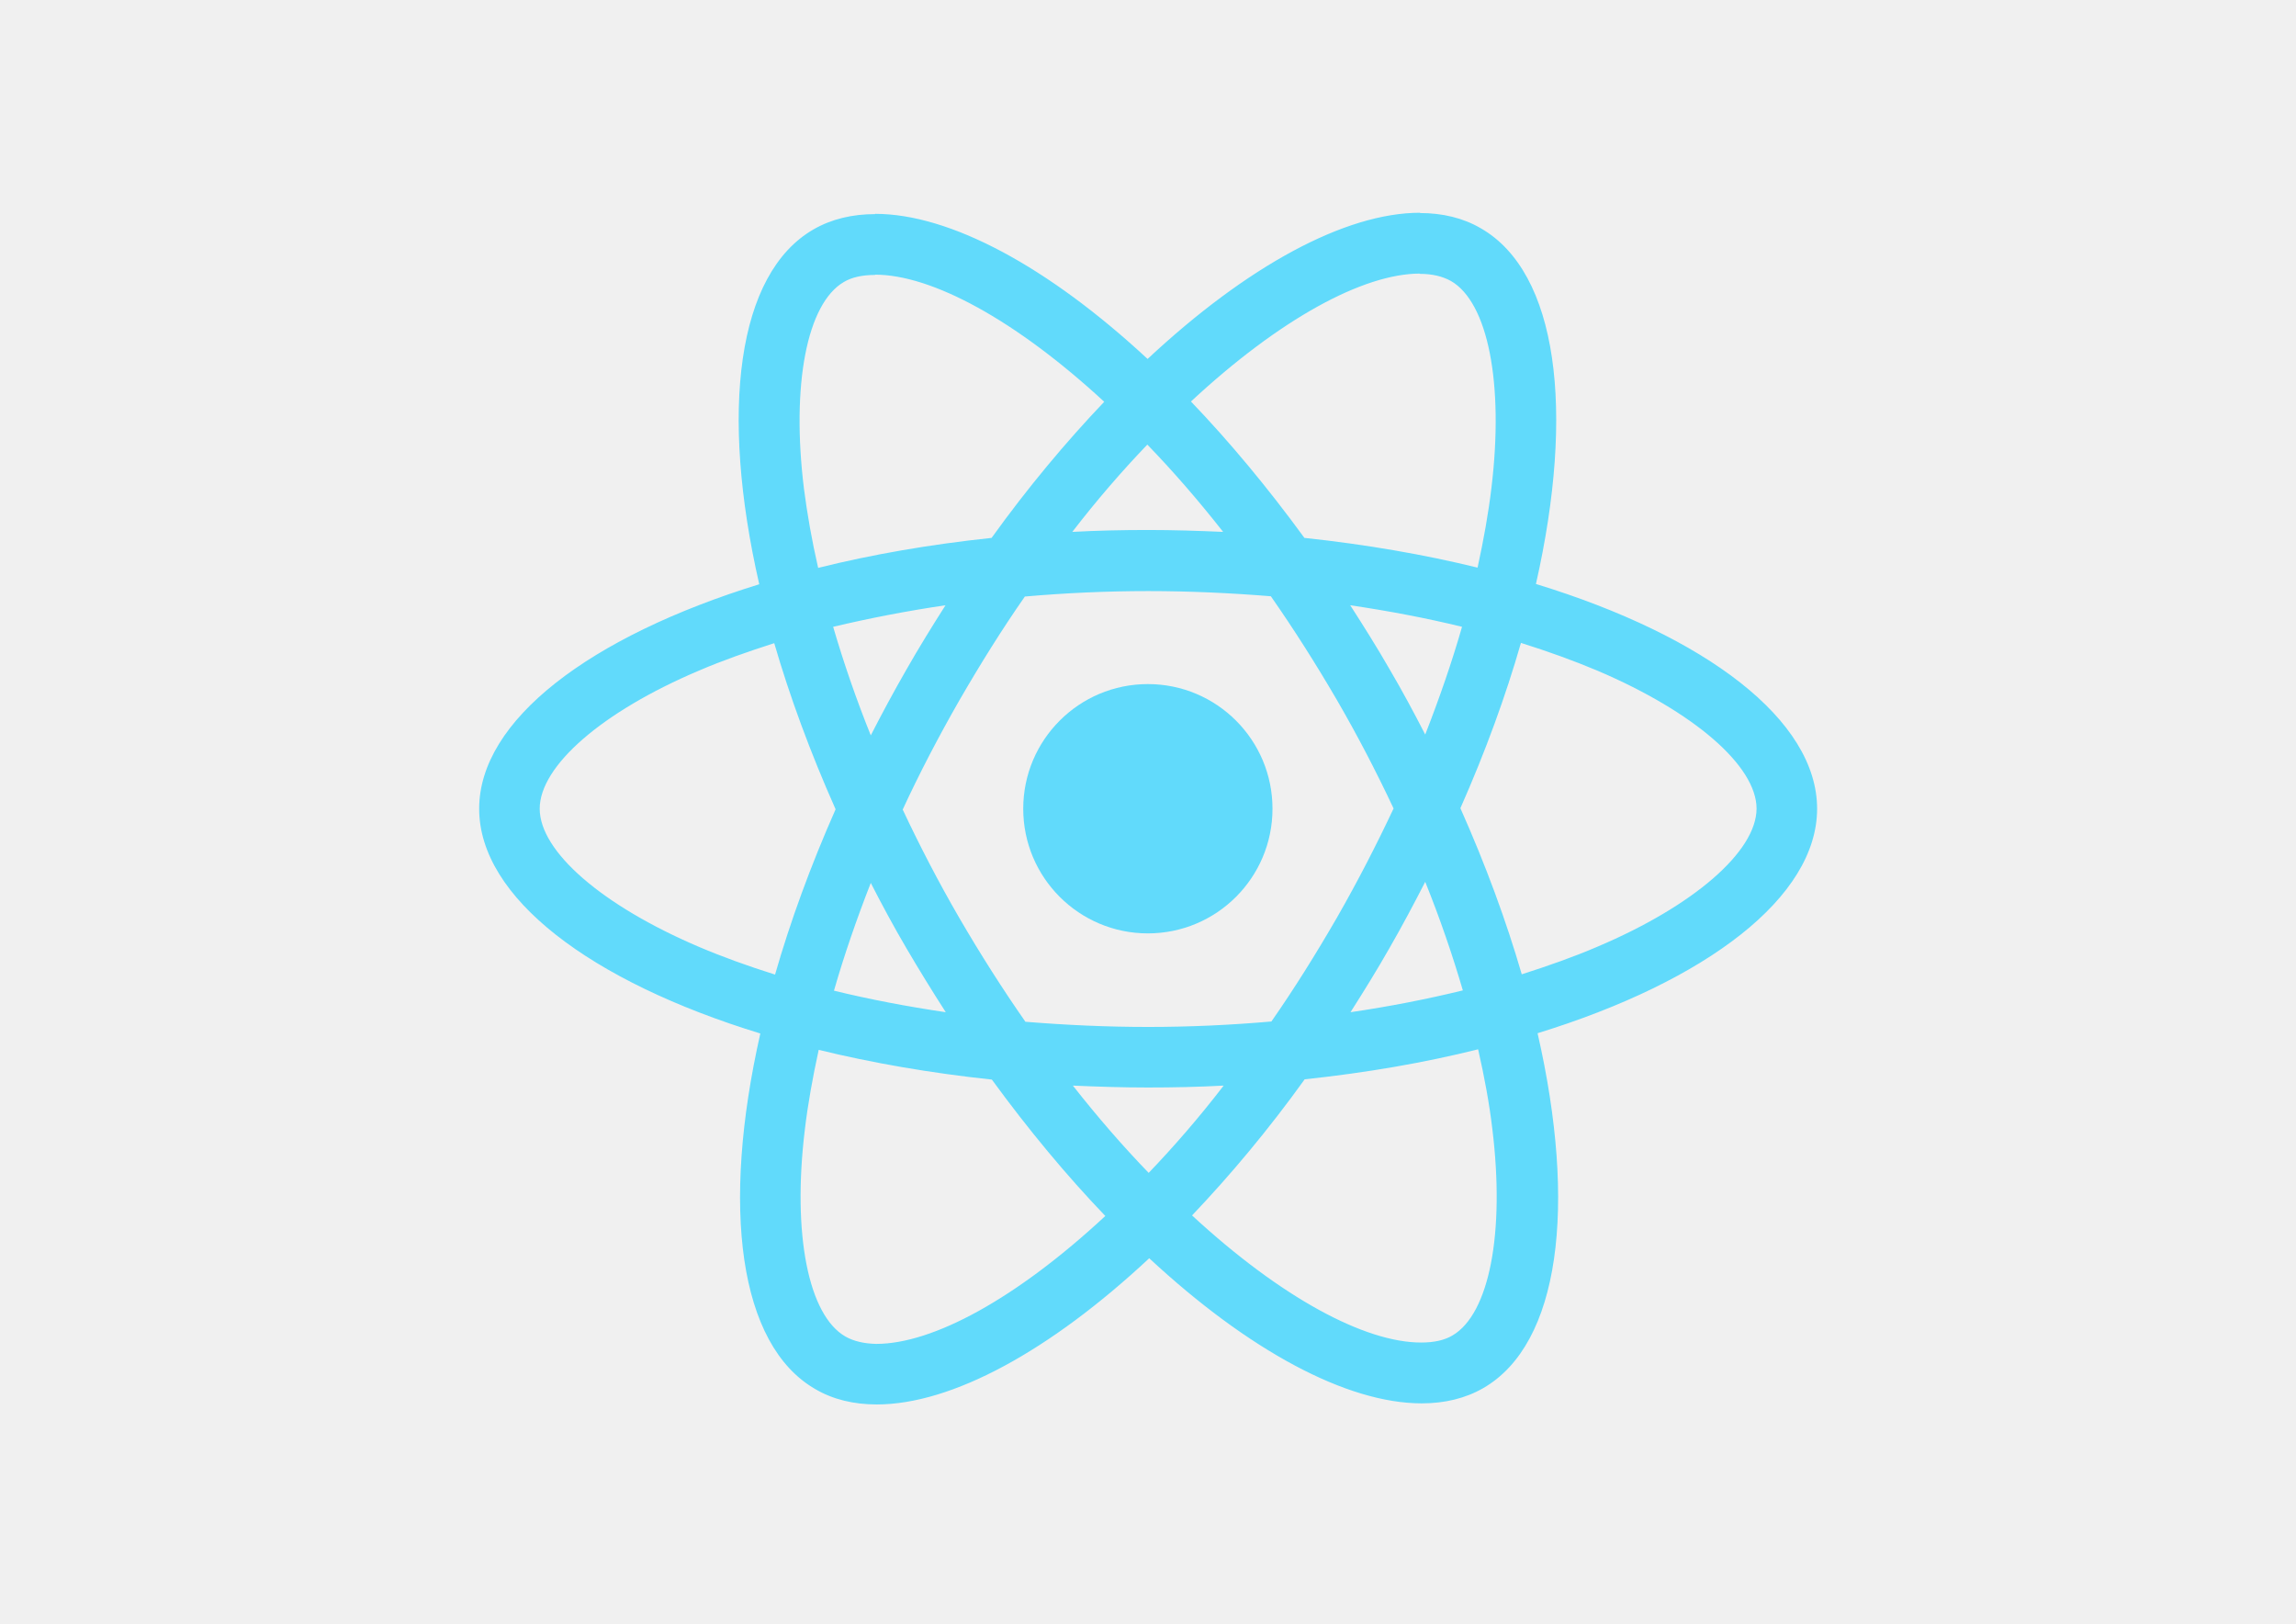
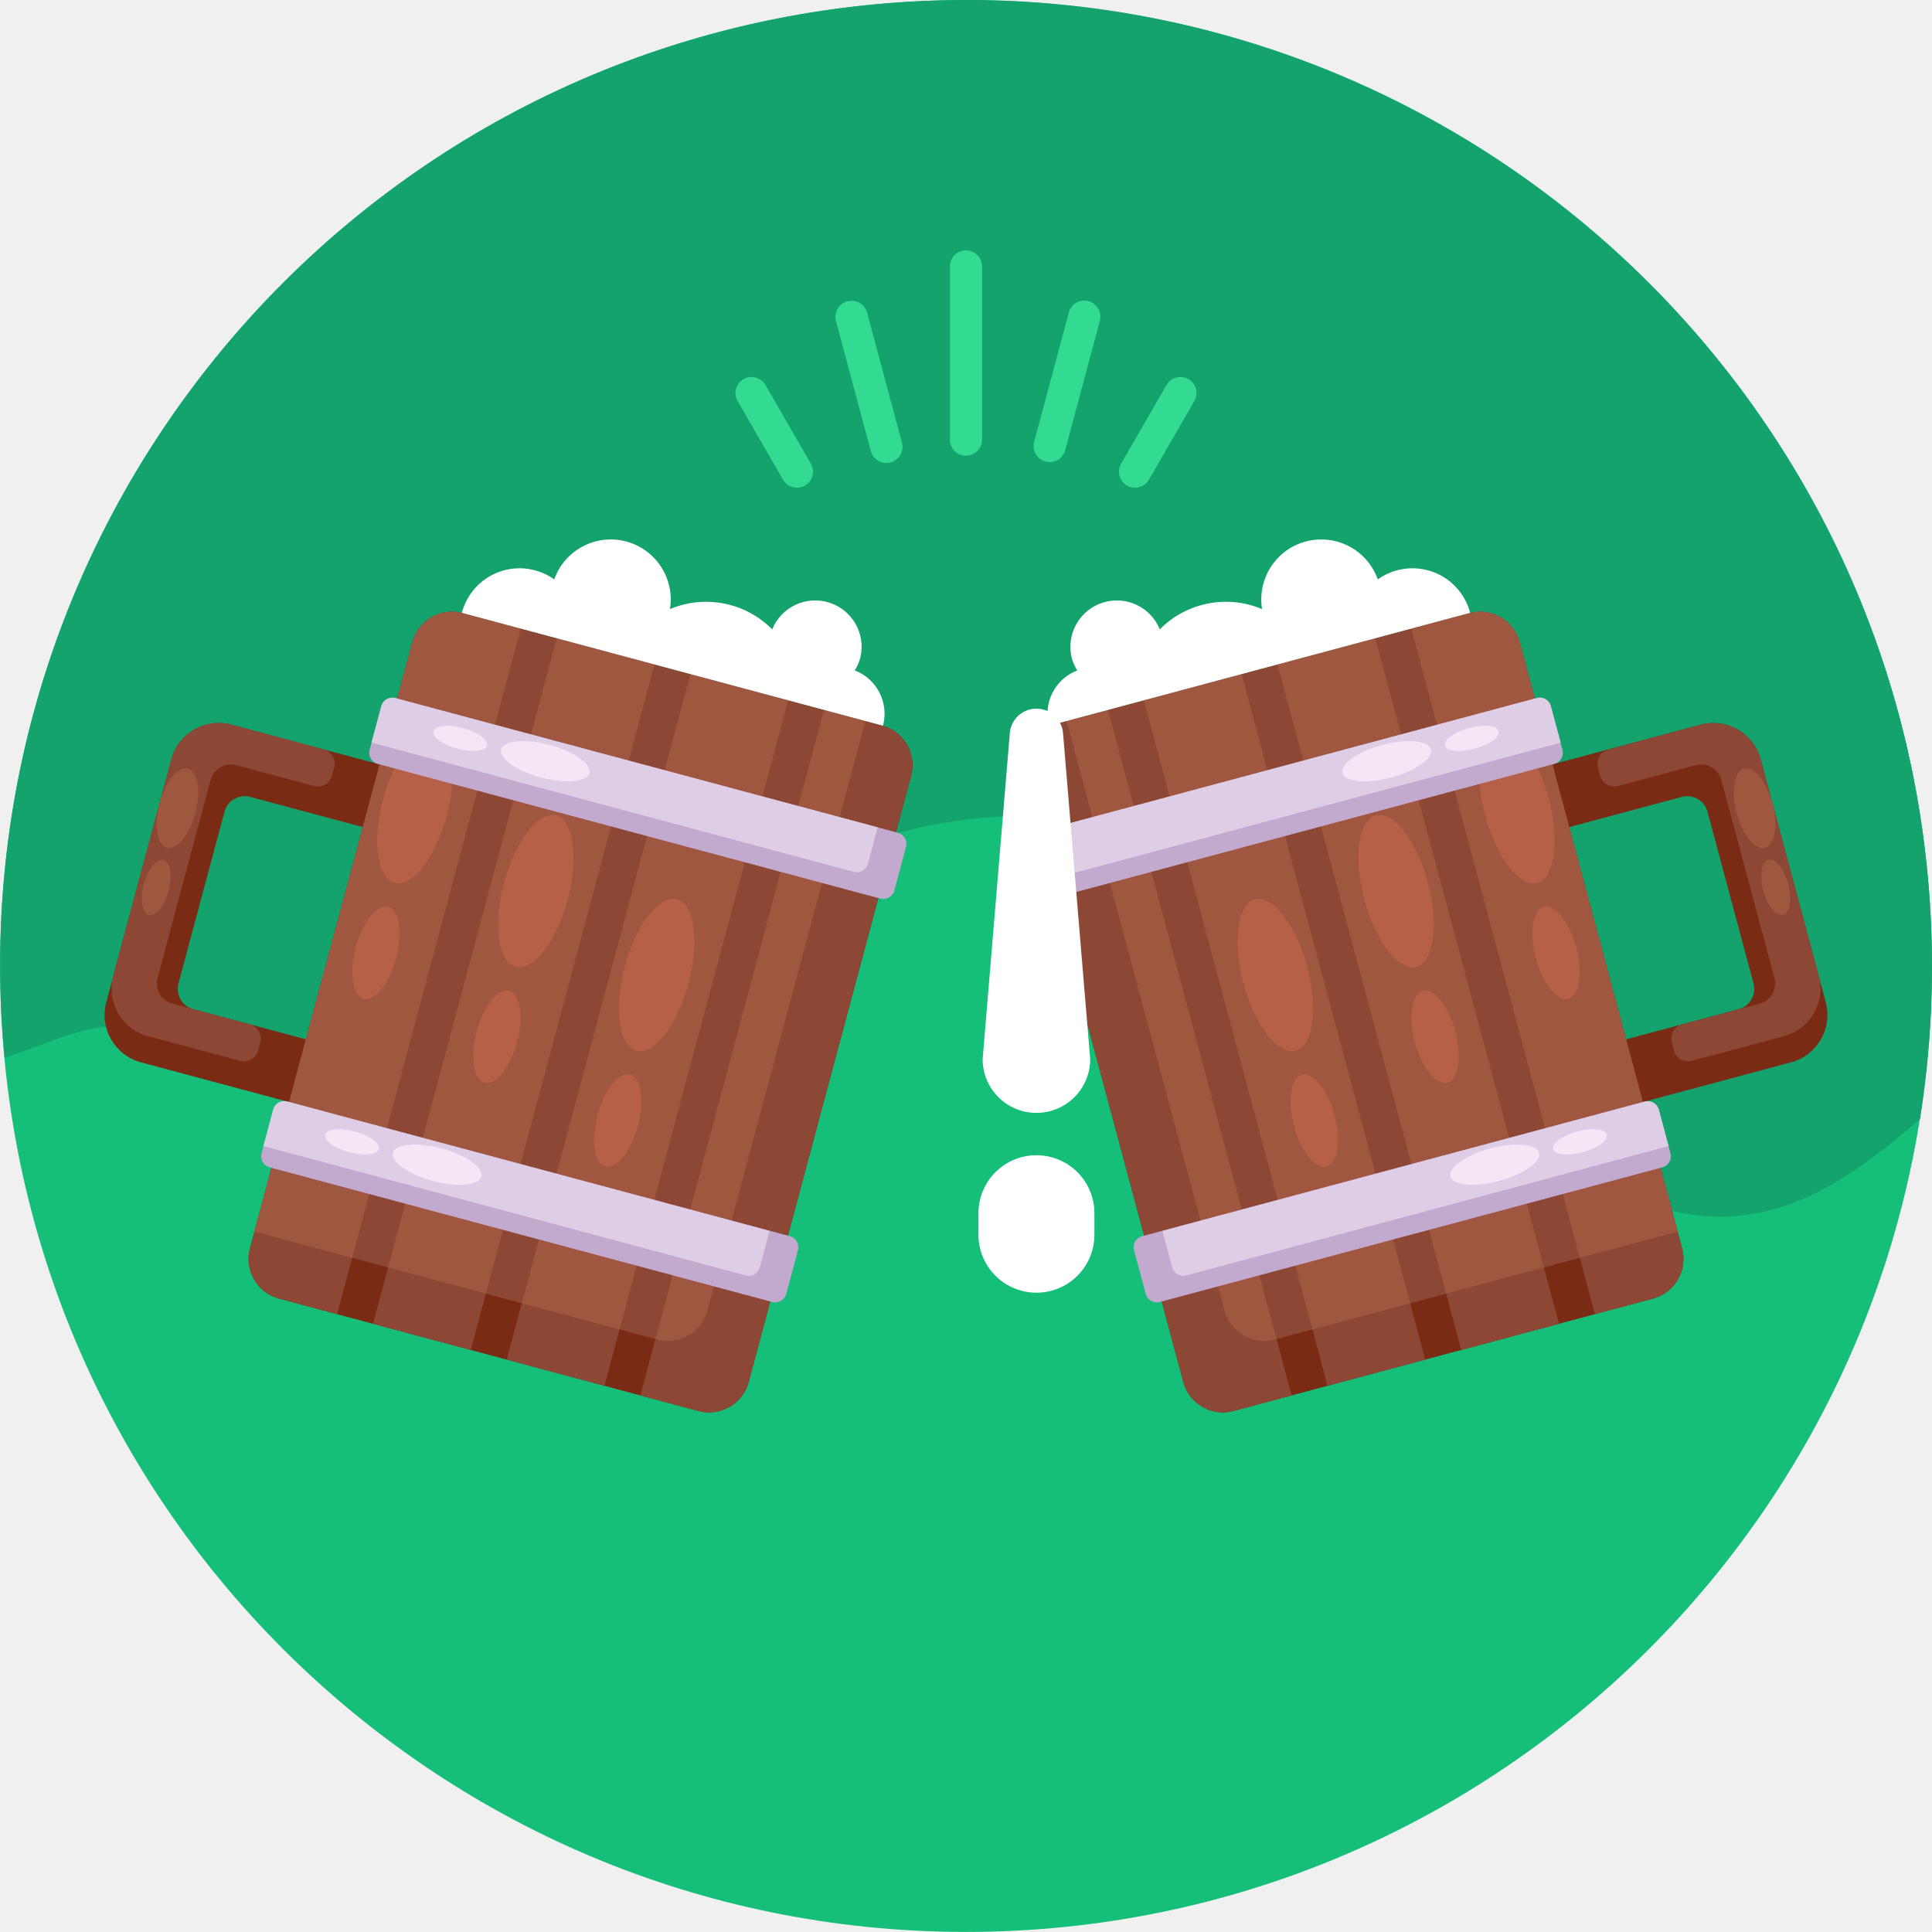
- <svg xmlns="http://www.w3.org/2000/svg" viewBox="0 0 841.9 595.3">
-   <g fill="#61DAFB">
-     <path d="M666.3 296.5c0-32.5-40.7-63.3-103.1-82.4 14.4-63.6 8-114.2-20.2-130.4-6.5-3.8-14.1-5.6-22.4-5.6v22.3c4.6 0 8.3.9 11.4 2.6 13.6 7.8 19.5 37.5 14.9 75.7-1.1 9.4-2.9 19.3-5.1 29.4-19.6-4.8-41-8.5-63.5-10.9-13.5-18.5-27.5-35.3-41.6-50 32.6-30.3 63.2-46.9 84-46.9V78c-27.5 0-63.5 19.6-99.9 53.6-36.4-33.8-72.4-53.2-99.9-53.2v22.3c20.7 0 51.4 16.5 84 46.6-14 14.7-28 31.4-41.3 49.9-22.6 2.4-44 6.1-63.6 11-2.3-10-4-19.7-5.2-29-4.7-38.2 1.1-67.9 14.6-75.8 3-1.8 6.9-2.6 11.5-2.6V78.5c-8.4 0-16 1.8-22.6 5.6-28.1 16.2-34.4 66.7-19.9 130.1-62.2 19.2-102.7 49.9-102.7 82.3 0 32.5 40.7 63.3 103.1 82.4-14.4 63.6-8 114.2 20.2 130.4 6.5 3.8 14.1 5.6 22.5 5.6 27.5 0 63.5-19.6 99.9-53.6 36.4 33.8 72.4 53.2 99.9 53.2 8.4 0 16-1.8 22.6-5.6 28.1-16.2 34.4-66.7 19.9-130.1 62-19.1 102.5-49.9 102.5-82.3zm-130.2-66.7c-3.7 12.9-8.3 26.2-13.5 39.5-4.1-8-8.4-16-13.1-24-4.6-8-9.5-15.8-14.4-23.4 14.2 2.1 27.9 4.7 41 7.9zm-45.8 106.5c-7.8 13.5-15.8 26.3-24.1 38.2-14.9 1.3-30 2-45.2 2-15.1 0-30.2-.7-45-1.9-8.3-11.9-16.4-24.6-24.2-38-7.6-13.1-14.5-26.4-20.8-39.8 6.2-13.4 13.2-26.8 20.7-39.9 7.8-13.5 15.8-26.3 24.1-38.2 14.9-1.3 30-2 45.2-2 15.1 0 30.2.7 45 1.9 8.3 11.9 16.4 24.6 24.2 38 7.6 13.1 14.5 26.4 20.8 39.8-6.3 13.4-13.2 26.8-20.7 39.9zm32.3-13c5.4 13.4 10 26.8 13.8 39.8-13.1 3.2-26.9 5.9-41.2 8 4.9-7.7 9.8-15.6 14.4-23.7 4.6-8 8.9-16.1 13-24.1zM421.2 430c-9.3-9.6-18.6-20.3-27.8-32 9 .4 18.2.7 27.5.7 9.4 0 18.7-.2 27.8-.7-9 11.7-18.3 22.4-27.5 32zm-74.4-58.9c-14.2-2.1-27.9-4.7-41-7.9 3.7-12.9 8.3-26.2 13.5-39.5 4.1 8 8.4 16 13.1 24 4.7 8 9.5 15.8 14.4 23.4zM420.7 163c9.3 9.6 18.6 20.3 27.8 32-9-.4-18.2-.7-27.5-.7-9.4 0-18.7.2-27.8.7 9-11.7 18.3-22.4 27.5-32zm-74 58.9c-4.9 7.7-9.8 15.6-14.4 23.7-4.6 8-8.9 16-13 24-5.4-13.4-10-26.8-13.8-39.8 13.1-3.1 26.9-5.8 41.2-7.9zm-90.5 125.2c-35.4-15.1-58.3-34.9-58.3-50.6 0-15.7 22.9-35.6 58.3-50.6 8.6-3.7 18-7 27.7-10.1 5.7 19.6 13.2 40 22.5 60.9-9.2 20.8-16.6 41.1-22.2 60.6-9.9-3.1-19.3-6.5-28-10.2zM310 490c-13.6-7.8-19.5-37.5-14.9-75.7 1.1-9.4 2.9-19.3 5.1-29.4 19.6 4.8 41 8.5 63.5 10.9 13.5 18.5 27.5 35.3 41.6 50-32.6 30.3-63.2 46.9-84 46.9-4.5-.1-8.3-1-11.3-2.7zm237.2-76.2c4.7 38.2-1.1 67.9-14.6 75.8-3 1.8-6.9 2.6-11.5 2.6-20.7 0-51.4-16.5-84-46.6 14-14.7 28-31.4 41.3-49.9 22.6-2.4 44-6.1 63.6-11 2.3 10.1 4.1 19.8 5.2 29.1zm38.5-66.7c-8.6 3.7-18 7-27.7 10.1-5.7-19.6-13.2-40-22.5-60.9 9.2-20.8 16.6-41.1 22.2-60.6 9.9 3.1 19.3 6.5 28.1 10.2 35.4 15.1 58.3 34.9 58.3 50.6-.1 15.7-23 35.6-58.4 50.6zM320.8 78.4z" />
-     <circle cx="420.9" cy="296.5" r="45.7" />
-     <path d="M520.5 78.1z" />
-   </g>
+ <svg xmlns="http://www.w3.org/2000/svg" id="Icons" viewBox="0 0 512 512">
+   <defs>
+     <style>.cls-1{fill:#15be79;}.cls-2{fill:#14a36d;}.cls-3{fill:#7a2b13;}.cls-4{fill:#8c4735;}.cls-5{fill:#a05740;}.cls-6{fill:#b76049;}.cls-7{fill:#c2aacf;}.cls-8{fill:#decee5;}.cls-9{fill:#f4e6f4;}.cls-10{fill:#fff;}.cls-11{fill:#33db92;}</style>
+   </defs>
+   <circle class="cls-1" cx="256" cy="256" r="255.98" />
+   <path class="cls-2" d="M508.81,296.61c-14.63,12.52-29.54,23.9-48.29,25.6-22,2-42.82-10.62-58.66-26s-28.54-33.88-45.22-48.36a129.2,129.2,0,0,0-181,11.46c-16.27,18.23-30.47,43-54.75,45.88-33,3.93-58.78-36.33-91.88-33.27-9.67.91-18.52,5.49-27.79,8.38C-12.24,139.7,90.78,14.78,231.4,1.2S497.21,90.68,510.8,231.4A256.53,256.53,0,0,1,508.81,296.61Z" />
+   <path class="cls-3" d="M466.6,201.25l17.24,64.35a13,13,0,0,1-9.19,15.93l-39.28,10.53-4.45-16.62,29.84-8a5.55,5.55,0,0,0,3.94-6.82l-12.19-45.49a5.57,5.57,0,0,0-6.82-3.94l-29.85,8-4.45-16.62,39.28-10.52A13,13,0,0,1,466.6,201.25Z" />
+   <path class="cls-4" d="M466.6,201.25,482,258.65a13,13,0,0,1-9.19,15.93l-24.41,6.54a3.93,3.93,0,0,1-4.81-2.77l-.56-2.09a3.92,3.92,0,0,1,2.78-4.8L466.3,266a5.57,5.57,0,0,0,3.94-6.82l-14.05-52.45a5.58,5.58,0,0,0-6.82-3.94l-20.52,5.5a3.93,3.93,0,0,1-4.81-2.78l-.55-2.07a3.92,3.92,0,0,1,2.77-4.81l24.41-6.54A13,13,0,0,1,466.6,201.25Z" />
+   <ellipse class="cls-5" cx="464.97" cy="214.19" rx="4.92" ry="10.84" transform="translate(-39.59 127.64) rotate(-15)" />
+   <ellipse class="cls-5" cx="470.59" cy="235.15" rx="3.41" ry="7.52" transform="translate(-44.83 129.81) rotate(-15)" />
+   <rect class="cls-3" x="289.73" y="174.18" width="136.84" height="188.06" rx="10.87" transform="translate(-57.21 101.83) rotate(-15)" />
+   <path class="cls-4" d="M402.71,170.18l41.86,156.21L338.3,354.86,293.63,188.15l95.76-25.66A10.87,10.87,0,0,1,402.71,170.18Z" />
+   <path class="cls-4" d="M293.63,188.15,342.3,369.8l-15.4,4.13a10.88,10.88,0,0,1-13.32-7.69l-43-160.65a10.88,10.88,0,0,1,7.69-13.32Z" />
+   <path class="cls-4" d="M402.71,170.18l43.05,160.64a10.88,10.88,0,0,1-7.69,13.32l-15.4,4.13L374,166.61l15.4-4.12A10.87,10.87,0,0,1,402.71,170.18Z" />
+   <rect class="cls-4" x="327.02" y="178.92" width="26.82" height="188.06" transform="translate(-59.05 97.41) rotate(-15)" />
+   <rect class="cls-4" x="362.45" y="169.43" width="26.82" height="188.06" transform="translate(-55.38 106.26) rotate(-15)" />
+   <path class="cls-5" d="M282.66,191.09l11-2.94L338.3,354.86l-.47.13a10.87,10.87,0,0,1-13.31-7.69Z" />
+   <rect class="cls-5" x="325.02" y="179.19" width="26.82" height="172.6" transform="translate(-57.18 96.64) rotate(-15)" />
+   <rect class="cls-5" x="360.45" y="169.69" width="26.82" height="172.6" transform="translate(-53.52 105.48) rotate(-15)" />
+   <path class="cls-5" d="M402.71,170.18l41.86,156.21-25.91,6.94L374,166.61l15.4-4.12A10.87,10.87,0,0,1,402.71,170.18Z" />
+   <ellipse class="cls-6" cx="402.02" cy="213.92" rx="8.72" ry="20.76" transform="translate(-41.67 111.34) rotate(-15)" />
+   <ellipse class="cls-6" cx="412.36" cy="252.5" rx="5.54" ry="12.59" transform="translate(-51.3 115.33) rotate(-15)" />
+   <ellipse class="cls-6" cx="369.98" cy="236.15" rx="8.72" ry="20.76" transform="translate(-48.51 103.81) rotate(-15)" />
+   <ellipse class="cls-6" cx="380.32" cy="274.73" rx="5.54" ry="12.59" transform="translate(-58.15 107.8) rotate(-15)" />
+   <ellipse class="cls-6" cx="337.97" cy="258.38" rx="8.72" ry="20.76" transform="translate(-55.36 96.28) rotate(-15)" />
+   <ellipse class="cls-6" cx="348.3" cy="296.96" rx="5.54" ry="12.59" transform="translate(-64.99 100.27) rotate(-15)" />
+   <rect class="cls-7" x="270.99" y="202.54" width="143.97" height="18.05" rx="3.04" transform="translate(-43.07 95.98) rotate(-15)" />
+   <path class="cls-8" d="M411,187.16l2.59,9.64L285.72,231.05A3,3,0,0,1,282,228.9l-2.59-9.65L407.22,185A3,3,0,0,1,411,187.16Z" />
+   <ellipse class="cls-9" cx="367.49" cy="201.73" rx="12.14" ry="4.46" transform="translate(-39.69 101.99) rotate(-15)" />
+   <ellipse class="cls-9" cx="390.05" cy="195.68" rx="7.36" ry="2.83" transform="translate(-37.36 107.62) rotate(-15)" />
+   <rect class="cls-7" x="299.63" y="309.46" width="143.97" height="18.05" rx="3.04" transform="translate(-69.77 107.03) rotate(-15)" />
+   <path class="cls-8" d="M439.6,294.08l2.59,9.64L314.37,338a3,3,0,0,1-3.73-2.15l-2.59-9.65,127.82-34.25A3,3,0,0,1,439.6,294.08Z" />
+   <ellipse class="cls-9" cx="396.14" cy="308.65" rx="12.14" ry="4.46" transform="translate(-66.39 113.04) rotate(-15)" />
+   <ellipse class="cls-9" cx="418.7" cy="302.6" rx="7.36" ry="2.83" transform="translate(-64.05 118.68) rotate(-15)" />
+   <path class="cls-10" d="M278,192.32v0l111.6-29.92a15.8,15.8,0,0,0-24.48-8.85,15.89,15.89,0,0,0-30.66,7.87,24.64,24.64,0,0,0-27.1,5.37A12.3,12.3,0,0,0,284,174.27a12.09,12.09,0,0,0,1.48,3.4A12.3,12.3,0,0,0,278,192.32Z" />
+   <path class="cls-10" d="M274.66,294.93h0a14.25,14.25,0,0,0,14.25-14.25l-7.17-86.1a7.08,7.08,0,0,0-7.08-6.78h0a7.08,7.08,0,0,0-7.07,6.78l-7.18,86.1A14.25,14.25,0,0,0,274.66,294.93Z" />
+   <rect class="cls-10" x="259.3" y="306.15" width="30.73" height="36.43" rx="15.36" transform="translate(549.33 648.73) rotate(180)" />
+   <path class="cls-3" d="M45.4,201.25,28.16,265.6a13,13,0,0,0,9.19,15.93l39.28,10.53,4.45-16.62-29.84-8a5.55,5.55,0,0,1-3.94-6.82l12.19-45.49a5.57,5.57,0,0,1,6.82-3.94l29.85,8,4.45-16.62L61.33,192.05A13,13,0,0,0,45.4,201.25Z" />
+   <path class="cls-4" d="M45.4,201.25,30,258.65a13,13,0,0,0,9.19,15.93l24.41,6.54a3.93,3.93,0,0,0,4.81-2.77l.56-2.09a3.92,3.92,0,0,0-2.78-4.8L45.7,266a5.57,5.57,0,0,1-3.94-6.82l14.05-52.45a5.58,5.58,0,0,1,6.82-3.94l20.52,5.5A3.93,3.93,0,0,0,88,205.47l.55-2.07a3.92,3.92,0,0,0-2.77-4.81l-24.41-6.54A13,13,0,0,0,45.4,201.25Z" />
+   <ellipse class="cls-5" cx="47.03" cy="214.19" rx="10.84" ry="4.92" transform="translate(-172.04 204.18) rotate(-75)" />
+   <ellipse class="cls-5" cx="41.41" cy="235.15" rx="7.52" ry="3.41" transform="translate(-196.44 214.29) rotate(-75)" />
+   <rect class="cls-3" x="59.82" y="199.79" width="188.06" height="136.84" rx="10.87" transform="translate(-145.04 347.4) rotate(-75)" />
+   <path class="cls-4" d="M109.29,170.18,67.43,326.39,173.7,354.86l44.67-166.71-95.76-25.66A10.87,10.87,0,0,0,109.29,170.18Z" />
+   <path class="cls-4" d="M218.37,188.15,169.7,369.8l15.4,4.13a10.88,10.88,0,0,0,13.32-7.69l43-160.65a10.88,10.88,0,0,0-7.69-13.32Z" />
+   <path class="cls-4" d="M109.29,170.18,66.24,330.82a10.88,10.88,0,0,0,7.69,13.32l15.4,4.13L138,166.61l-15.4-4.12A10.87,10.87,0,0,0,109.29,170.18Z" />
+   <rect class="cls-4" x="77.54" y="259.54" width="188.06" height="26.82" transform="translate(-136.49 368.03) rotate(-75)" />
+   <rect class="cls-4" x="42.11" y="250.05" width="188.06" height="26.82" transform="translate(-153.58 326.77) rotate(-75)" />
+   <path class="cls-5" d="M229.34,191.09l-11-2.94L173.7,354.86l.47.13a10.87,10.87,0,0,0,13.31-7.69Z" />
+   <rect class="cls-5" x="87.27" y="252.08" width="172.6" height="26.82" transform="translate(-127.79 364.43) rotate(-75)" />
+   <rect class="cls-5" x="51.84" y="242.58" width="172.6" height="26.82" transform="translate(-144.88 323.17) rotate(-75)" />
+   <path class="cls-5" d="M109.29,170.18,67.43,326.39l25.91,6.94L138,166.61l-15.4-4.12A10.87,10.87,0,0,0,109.29,170.18Z" />
+   <ellipse class="cls-6" cx="109.98" cy="213.92" rx="20.76" ry="8.72" transform="translate(-125.12 264.78) rotate(-75)" />
+   <ellipse class="cls-6" cx="99.64" cy="252.5" rx="12.59" ry="5.54" transform="translate(-170.05 283.39) rotate(-75)" />
+   <ellipse class="cls-6" cx="142.02" cy="236.15" rx="20.76" ry="8.72" transform="translate(-122.85 312.21) rotate(-75)" />
+   <ellipse class="cls-6" cx="131.68" cy="274.73" rx="12.59" ry="5.54" transform="translate(-167.77 330.82) rotate(-75)" />
+   <ellipse class="cls-6" cx="174.03" cy="258.38" rx="20.76" ry="8.72" transform="translate(-120.59 359.61) rotate(-75)" />
+   <ellipse class="cls-6" cx="163.7" cy="296.96" rx="12.59" ry="5.54" transform="translate(-165.51 378.22) rotate(-75)" />
+   <rect class="cls-7" x="160" y="139.58" width="18.05" height="143.97" rx="3.04" transform="translate(-79.07 320.08) rotate(-75)" />
+   <path class="cls-8" d="M101.05,187.16l-2.59,9.64,127.82,34.25A3,3,0,0,0,230,228.9l2.59-9.65L104.78,185A3,3,0,0,0,101.05,187.16Z" />
+   <ellipse class="cls-9" cx="144.51" cy="201.73" rx="4.46" ry="12.14" transform="translate(-87.75 289.11) rotate(-75)" />
+   <ellipse class="cls-9" cx="121.95" cy="195.68" rx="2.83" ry="7.36" transform="translate(-98.63 262.83) rotate(-75)" />
+   <rect class="cls-7" x="131.36" y="246.5" width="18.05" height="143.97" rx="3.04" transform="translate(-203.58 371.65) rotate(-75)" />
+   <path class="cls-8" d="M72.4,294.08l-2.59,9.64L197.63,338a3,3,0,0,0,3.73-2.15l2.59-9.65L76.13,291.92A3,3,0,0,0,72.4,294.08Z" />
+   <ellipse class="cls-9" cx="115.86" cy="308.65" rx="4.46" ry="12.14" transform="translate(-212.26 340.68) rotate(-75)" />
+   <ellipse class="cls-9" cx="93.3" cy="302.6" rx="2.83" ry="7.36" transform="translate(-223.14 314.41) rotate(-75)" />
+   <path class="cls-10" d="M234,192.32v0l-111.6-29.92a15.8,15.8,0,0,1,24.48-8.85,15.89,15.89,0,0,1,30.66,7.87,24.64,24.64,0,0,1,27.1,5.37A12.3,12.3,0,0,1,228,174.27a12.09,12.09,0,0,1-1.48,3.4A12.3,12.3,0,0,1,234,192.32Z" />
+   <rect class="cls-11" x="251.74" y="66.35" width="8.51" height="54.43" rx="4.26" />
+   <rect class="cls-11" x="224.98" y="79.06" width="8.51" height="44.01" rx="4.26" transform="matrix(0.97, -0.26, 0.26, 0.97, -18.35, 62.77)" />
+   <rect class="cls-11" x="200.93" y="98.29" width="8.51" height="32.56" rx="4.26" transform="translate(-29.8 117.94) rotate(-30)" />
+   <rect class="cls-11" x="278.51" y="79.06" width="8.51" height="44.01" rx="4.26" transform="translate(529.74 271.87) rotate(-165)" />
+   <rect class="cls-11" x="302.55" y="98.29" width="8.51" height="32.56" rx="4.26" transform="translate(515.23 367.2) rotate(-150)" />
</svg>
